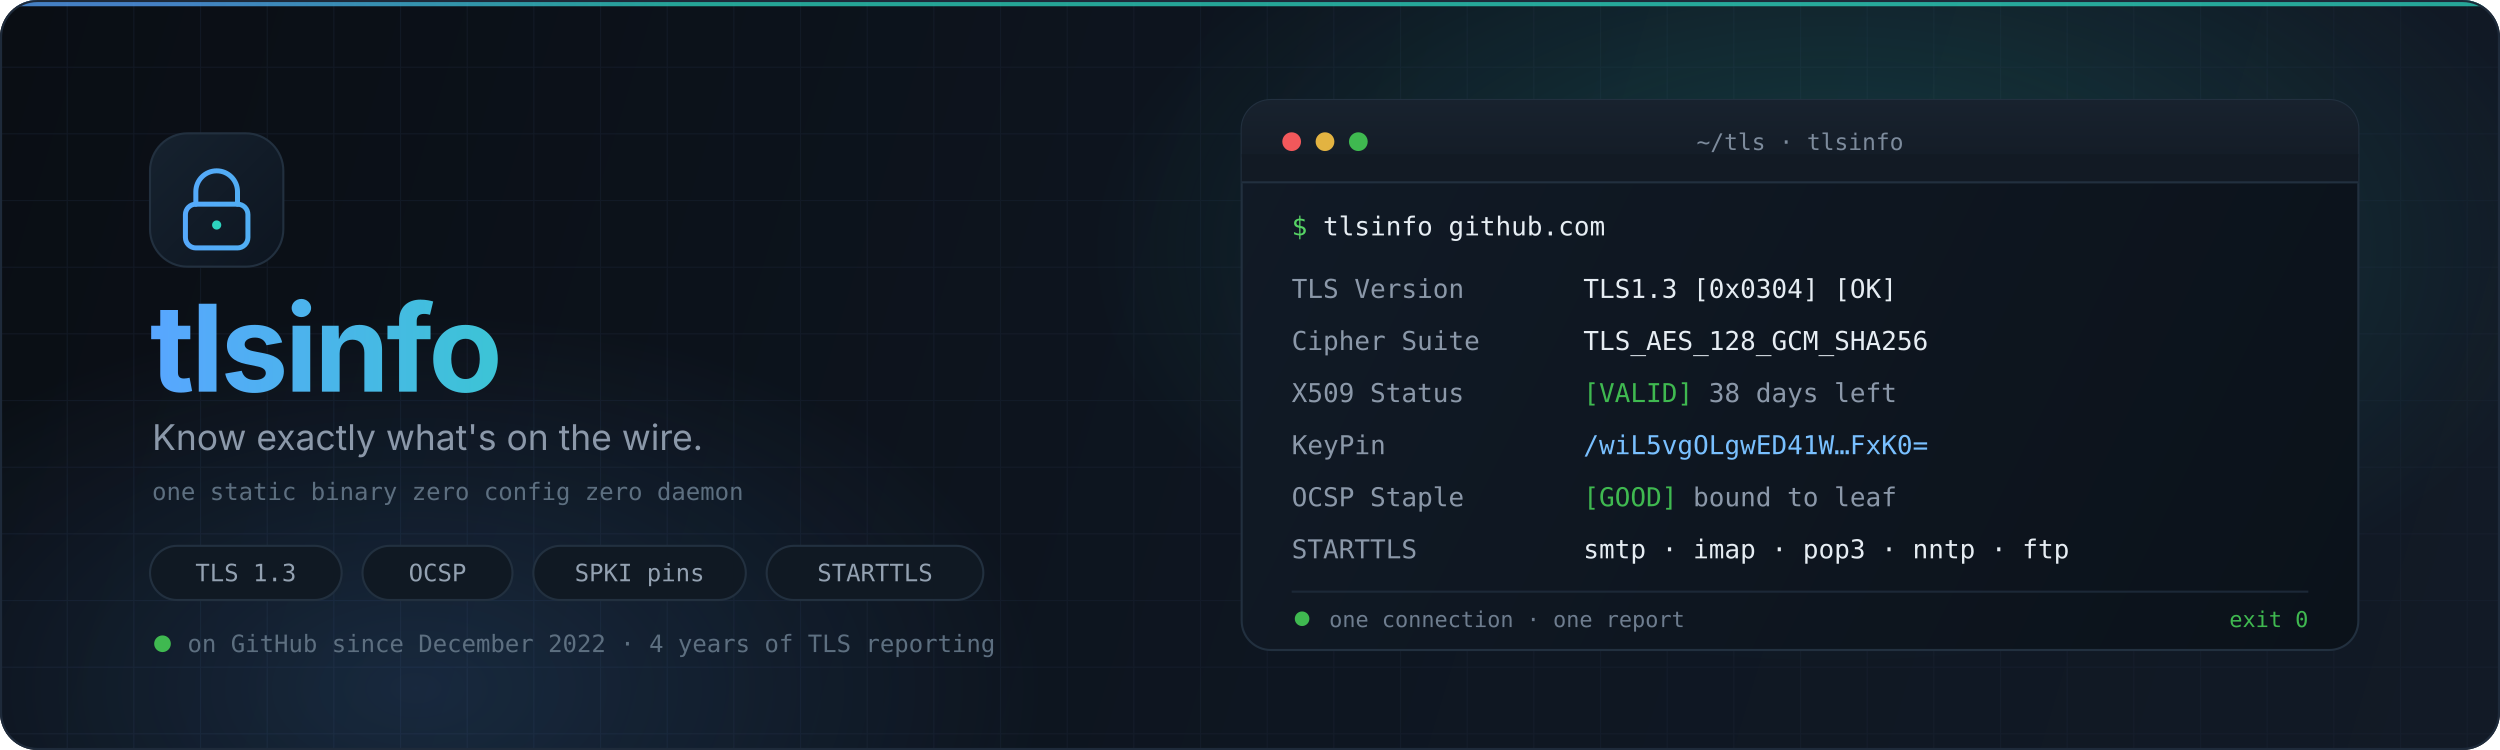
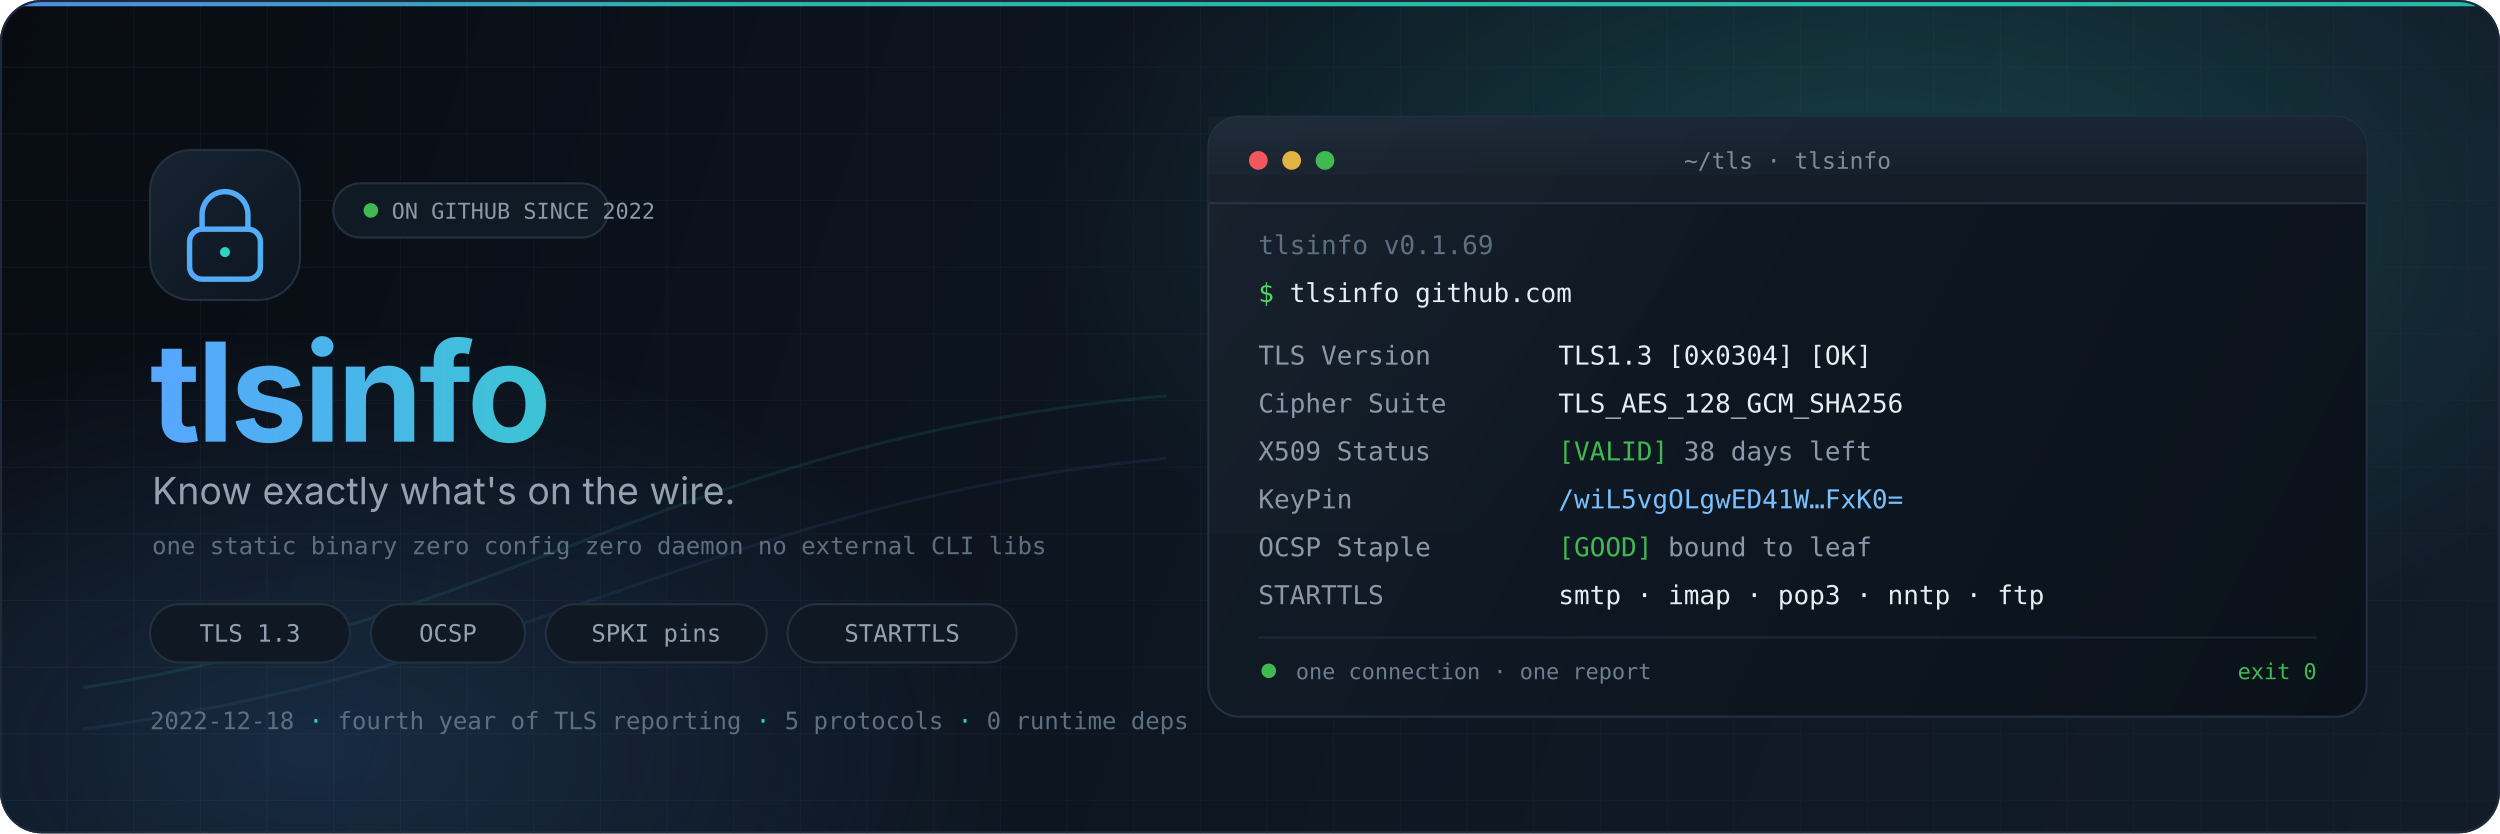
- <svg xmlns="http://www.w3.org/2000/svg" width="1200" height="360" viewBox="0 0 1200 360" role="img" aria-labelledby="hero-title hero-desc">
+ <svg xmlns="http://www.w3.org/2000/svg" width="1200" height="400" viewBox="0 0 1200 400" role="img" aria-labelledby="hero-title hero-desc">
  <defs>
-     <linearGradient id="bg" x1="0" y1="0" x2="1200" y2="360" gradientUnits="userSpaceOnUse">
-       <stop stop-color="#0a0e14" />
-       <stop offset="0.55" stop-color="#0e1621" />
-       <stop offset="1" stop-color="#121a26" />
+     <linearGradient id="bg" x1="0" y1="0" x2="1200" y2="400" gradientUnits="userSpaceOnUse">
+       <stop stop-color="#080c12" />
+       <stop offset="0.45" stop-color="#0d1520" />
+       <stop offset="1" stop-color="#121c29" />
    </linearGradient>
-     <linearGradient id="accent" x1="72" y1="0" x2="330" y2="0" gradientUnits="userSpaceOnUse">
+     <linearGradient id="accent" x1="72" y1="0" x2="360" y2="0" gradientUnits="userSpaceOnUse">
      <stop stop-color="#58a6ff" />
      <stop offset="1" stop-color="#2dd4bf" />
    </linearGradient>
-     <linearGradient id="badge" x1="72" y1="64" x2="136" y2="128" gradientUnits="userSpaceOnUse">
-       <stop stop-color="#16222f" />
-       <stop offset="1" stop-color="#0d1520" />
+     <linearGradient id="badge" x1="72" y1="72" x2="144" y2="144" gradientUnits="userSpaceOnUse">
+       <stop stop-color="#172433" />
+       <stop offset="1" stop-color="#0c141e" />
    </linearGradient>
-     <linearGradient id="card" x1="596" y1="48" x2="1132" y2="312" gradientUnits="userSpaceOnUse">
-       <stop stop-color="#111a26" />
-       <stop offset="1" stop-color="#0b121a" />
+     <linearGradient id="card" x1="580" y1="56" x2="1136" y2="344" gradientUnits="userSpaceOnUse">
+       <stop stop-color="#121c28" />
+       <stop offset="1" stop-color="#0a1119" />
    </linearGradient>
-     <linearGradient id="bar" x1="0" y1="48" x2="0" y2="88" gradientUnits="userSpaceOnUse">
-       <stop stop-color="#18222e" />
-       <stop offset="1" stop-color="#121a24" />
+     <linearGradient id="bar" x1="0" y1="56" x2="0" y2="98" gradientUnits="userSpaceOnUse">
+       <stop stop-color="#1a2634" />
+       <stop offset="1" stop-color="#131c27" />
+     </linearGradient>
+     <linearGradient id="sheen" x1="580" y1="56" x2="760" y2="200" gradientUnits="userSpaceOnUse">
+       <stop stop-color="#ffffff" stop-opacity="0.05" />
+       <stop offset="1" stop-color="#ffffff" stop-opacity="0" />
    </linearGradient>
    <radialGradient id="glow" cx="0.5" cy="0.5" r="0.5">
-       <stop stop-color="#2dd4bf" stop-opacity="0.20" />
+       <stop stop-color="#2dd4bf" stop-opacity="0.22" />
      <stop offset="1" stop-color="#2dd4bf" stop-opacity="0" />
    </radialGradient>
    <radialGradient id="glowBlue" cx="0.5" cy="0.5" r="0.5">
-       <stop stop-color="#58a6ff" stop-opacity="0.16" />
+       <stop stop-color="#58a6ff" stop-opacity="0.18" />
      <stop offset="1" stop-color="#58a6ff" stop-opacity="0" />
    </radialGradient>
    <pattern id="grid" width="32" height="32" patternUnits="userSpaceOnUse">
      <path d="M32 0H0v32" fill="none" stroke="#182131" stroke-width="1" />
    </pattern>
    <clipPath id="frame">
-       <rect width="1200" height="360" rx="18" />
+       <rect width="1200" height="400" rx="20" />
    </clipPath>
  </defs>
  <g clip-path="url(#frame)">
-     <rect width="1200" height="360" fill="url(#bg)" />
-     <rect width="1200" height="360" fill="url(#grid)" opacity="0.5" />
-     <ellipse cx="880" cy="120" rx="360" ry="200" fill="url(#glow)" />
-     <ellipse cx="200" cy="330" rx="300" ry="180" fill="url(#glowBlue)" />
-     <rect x="0" y="0" width="1200" height="3" fill="url(#accent)" opacity="0.75" />
+     <rect width="1200" height="400" fill="url(#bg)" />
+     <rect width="1200" height="400" fill="url(#grid)" opacity="0.45" />
+     <ellipse cx="900" cy="110" rx="400" ry="220" fill="url(#glow)" />
+     <ellipse cx="150" cy="360" rx="340" ry="200" fill="url(#glowBlue)" />
+     <path d="M40 330C240 300 330 210 560 190" fill="none" stroke="#2dd4bf" stroke-opacity="0.10" stroke-width="1.5" />
+     <path d="M40 350C260 320 350 240 560 220" fill="none" stroke="#58a6ff" stroke-opacity="0.08" stroke-width="1.5" />
+     <rect x="0" y="0" width="1200" height="3" fill="url(#accent)" opacity="0.85" />
  </g>
-   <rect x="0.5" y="0.5" width="1199" height="359" rx="17.5" fill="none" stroke="#1e2a3a" />
-   <rect x="72" y="64" width="64" height="64" rx="18" fill="url(#badge)" stroke="#22303f" />
-   <rect x="89" y="98" width="30" height="21" rx="5" fill="none" stroke="url(#accent)" stroke-width="2.4" />
-   <path d="M94 98v-6a10 10 0 0 1 20 0v6" fill="none" stroke="url(#accent)" stroke-width="2.4" stroke-linecap="round" />
-   <circle cx="104" cy="108" r="2.2" fill="#2dd4bf" />
-   <text x="72" y="188" font-family="ui-sans-serif, -apple-system, 'Segoe UI', Inter, Helvetica, Arial, sans-serif" font-size="58" font-weight="700" letter-spacing="-1.6" fill="url(#accent)">tlsinfo</text>
-   <text x="73" y="216" font-family="ui-sans-serif, -apple-system, 'Segoe UI', Inter, Helvetica, Arial, sans-serif" font-size="17" fill="#8b98a9">Know exactly what's on the wire.</text>
-   <text x="73" y="240" font-family="ui-monospace, SFMono-Regular, Menlo, Consolas, monospace" font-size="11.5" fill="#5d6f80">one static binary   zero config   zero daemon</text>
+   <rect x="0.5" y="0.5" width="1199" height="399" rx="19.5" fill="none" stroke="#1e2a3a" />
+   <rect x="72" y="72" width="72" height="72" rx="20" fill="url(#badge)" stroke="#22303f" />
+   <rect x="91" y="110" width="34" height="24" rx="6" fill="none" stroke="url(#accent)" stroke-width="2.6" />
+   <path d="M97 110v-7a11 11 0 0 1 22 0v7" fill="none" stroke="url(#accent)" stroke-width="2.6" stroke-linecap="round" />
+   <circle cx="108" cy="121" r="2.4" fill="#2dd4bf" />
+   <rect x="160" y="88" width="132" height="26" rx="13" fill="#0f1a24" stroke="#22303f" />
+   <circle cx="178" cy="101" r="3.5" fill="#3fb950" />
+   <text x="188" y="105" font-family="ui-monospace, SFMono-Regular, Menlo, Consolas, monospace" font-size="10.5" fill="#8b98a9">ON GITHUB SINCE 2022</text>
+   <text x="72" y="212" font-family="ui-sans-serif, -apple-system, 'Segoe UI', Inter, Helvetica, Arial, sans-serif" font-size="66" font-weight="700" letter-spacing="-1.8" fill="url(#accent)">tlsinfo</text>
+   <text x="73" y="242" font-family="ui-sans-serif, -apple-system, 'Segoe UI', Inter, Helvetica, Arial, sans-serif" font-size="18" fill="#93a1b1">Know exactly what's on the wire.</text>
+   <text x="73" y="266" font-family="ui-monospace, SFMono-Regular, Menlo, Consolas, monospace" font-size="11.5" fill="#5d6f80">one static binary   zero config   zero daemon   no external CLI libs</text>
  <g font-family="ui-monospace, SFMono-Regular, Menlo, Consolas, monospace" font-size="11.5" fill="#93a1b1">
-     <rect x="72" y="262" width="92" height="26" rx="13" fill="#101923" stroke="#22303f" />
-     <text x="118" y="279" text-anchor="middle">TLS 1.3</text>
-     <rect x="174" y="262" width="72" height="26" rx="13" fill="#101923" stroke="#22303f" />
-     <text x="210" y="279" text-anchor="middle">OCSP</text>
-     <rect x="256" y="262" width="102" height="26" rx="13" fill="#101923" stroke="#22303f" />
-     <text x="307" y="279" text-anchor="middle">SPKI pins</text>
-     <rect x="368" y="262" width="104" height="26" rx="13" fill="#101923" stroke="#22303f" />
-     <text x="420" y="279" text-anchor="middle">STARTTLS</text>
+     <rect x="72" y="290" width="96" height="28" rx="14" fill="#101923" stroke="#22303f" />
+     <text x="120" y="308" text-anchor="middle">TLS 1.3</text>
+     <rect x="178" y="290" width="74" height="28" rx="14" fill="#101923" stroke="#22303f" />
+     <text x="215" y="308" text-anchor="middle">OCSP</text>
+     <rect x="262" y="290" width="106" height="28" rx="14" fill="#101923" stroke="#22303f" />
+     <text x="315" y="308" text-anchor="middle">SPKI pins</text>
+     <rect x="378" y="290" width="110" height="28" rx="14" fill="#101923" stroke="#22303f" />
+     <text x="433" y="308" text-anchor="middle">STARTTLS</text>
  </g>
-   <circle cx="78" cy="309" r="4" fill="#3fb950" />
-   <text x="90" y="313" font-family="ui-monospace, SFMono-Regular, Menlo, Consolas, monospace" font-size="11.5" fill="#5d6f80">on GitHub since December 2022 · 4 years of TLS reporting</text>
-   <rect x="596" y="48" width="536" height="264" rx="14" fill="url(#card)" stroke="#22303f" />
-   <rect x="596" y="48" width="536" height="40" rx="14" fill="url(#bar)" />
-   <rect x="596" y="74" width="536" height="14" fill="#121a24" />
-   <line x1="596" y1="87.5" x2="1132" y2="87.5" stroke="#22303f" />
-   <circle cx="620" cy="68" r="4.5" fill="#f2585b" />
-   <circle cx="636" cy="68" r="4.5" fill="#e3b341" />
-   <circle cx="652" cy="68" r="4.5" fill="#3fb950" />
-   <text x="864" y="72" text-anchor="middle" font-family="ui-monospace, SFMono-Regular, Menlo, Consolas, monospace" font-size="11" fill="#7d8b9c">~/tls · tlsinfo</text>
+   <text x="72" y="350" font-family="ui-monospace, SFMono-Regular, Menlo, Consolas, monospace" font-size="11.5" fill="#5d6f80">2022-12-18 <tspan fill="#2dd4bf">·</tspan> fourth year of TLS reporting <tspan fill="#2dd4bf">·</tspan> 5 protocols <tspan fill="#2dd4bf">·</tspan> 0 runtime deps</text>
+   <rect x="580" y="56" width="556" height="288" rx="15" fill="url(#card)" stroke="#22303f" />
+   <rect x="580" y="56" width="556" height="42" rx="15" fill="url(#bar)" />
+   <rect x="580" y="84" width="556" height="14" fill="#131c27" />
+   <line x1="580" y1="97.5" x2="1136" y2="97.5" stroke="#22303f" />
+   <rect x="580" y="56" width="556" height="200" fill="url(#sheen)" opacity="0.5" />
+   <circle cx="604" cy="77" r="4.5" fill="#f2585b" />
+   <circle cx="620" cy="77" r="4.5" fill="#e3b341" />
+   <circle cx="636" cy="77" r="4.5" fill="#3fb950" />
+   <text x="858" y="81" text-anchor="middle" font-family="ui-monospace, SFMono-Regular, Menlo, Consolas, monospace" font-size="11" fill="#7d8b9c">~/tls · tlsinfo</text>
  <g font-family="ui-monospace, SFMono-Regular, Menlo, Consolas, monospace" font-size="12.5">
-     <text x="620" y="113" fill="#56d364">$ <tspan fill="#e6edf3">tlsinfo github.com</tspan>
+     <text x="604" y="122" fill="#5d6f80">tlsinfo v0.1.69</text>
+     <text x="604" y="145" fill="#56d364">$ <tspan fill="#e6edf3">tlsinfo github.com</tspan>
    </text>
-     <text x="620" y="143" fill="#8b98a9">TLS Version</text>
-     <text x="760" y="143" fill="#e6edf3">TLS1.3 [0x0304] [OK]</text>
-     <text x="620" y="168" fill="#8b98a9">Cipher Suite</text>
-     <text x="760" y="168" fill="#e6edf3">TLS_AES_128_GCM_SHA256</text>
-     <text x="620" y="193" fill="#8b98a9">X509 Status</text>
-     <text x="760" y="193" fill="#3fb950">[VALID] <tspan fill="#8b98a9">38 days left</tspan>
+     <text x="604" y="175" fill="#8b98a9">TLS Version</text>
+     <text x="748" y="175" fill="#e6edf3">TLS1.3 [0x0304] [OK]</text>
+     <text x="604" y="198" fill="#8b98a9">Cipher Suite</text>
+     <text x="748" y="198" fill="#e6edf3">TLS_AES_128_GCM_SHA256</text>
+     <text x="604" y="221" fill="#8b98a9">X509 Status</text>
+     <text x="748" y="221" fill="#3fb950">[VALID] <tspan fill="#8b98a9">38 days left</tspan>
    </text>
-     <text x="620" y="218" fill="#8b98a9">KeyPin</text>
-     <text x="760" y="218" fill="#79c0ff">/wiL5vgOLgwED41W…FxK0=</text>
-     <text x="620" y="243" fill="#8b98a9">OCSP Staple</text>
-     <text x="760" y="243" fill="#3fb950">[GOOD] <tspan fill="#8b98a9">bound to leaf</tspan>
+     <text x="604" y="244" fill="#8b98a9">KeyPin</text>
+     <text x="748" y="244" fill="#79c0ff">/wiL5vgOLgwED41W…FxK0=</text>
+     <text x="604" y="267" fill="#8b98a9">OCSP Staple</text>
+     <text x="748" y="267" fill="#3fb950">[GOOD] <tspan fill="#8b98a9">bound to leaf</tspan>
    </text>
-     <text x="620" y="268" fill="#8b98a9">STARTTLS</text>
-     <text x="760" y="268" fill="#e6edf3">smtp · imap · pop3 · nntp · ftp</text>
+     <text x="604" y="290" fill="#8b98a9">STARTTLS</text>
+     <text x="748" y="290" fill="#e6edf3">smtp · imap · pop3 · nntp · ftp</text>
  </g>
-   <line x1="620" y1="284" x2="1108" y2="284" stroke="#1c2837" />
-   <circle cx="625" cy="297" r="3.5" fill="#3fb950" />
-   <text x="638" y="301" font-family="ui-monospace, SFMono-Regular, Menlo, Consolas, monospace" font-size="10.5" fill="#6e7d8f">one connection · one report</text>
-   <text x="1108" y="301" text-anchor="end" font-family="ui-monospace, SFMono-Regular, Menlo, Consolas, monospace" font-size="10.5" fill="#3fb950">exit 0</text>
+   <line x1="604" y1="306" x2="1112" y2="306" stroke="#1c2837" />
+   <circle cx="609" cy="322" r="3.5" fill="#3fb950" />
+   <text x="622" y="326" font-family="ui-monospace, SFMono-Regular, Menlo, Consolas, monospace" font-size="10.5" fill="#6e7d8f">one connection · one report</text>
+   <text x="1112" y="326" text-anchor="end" font-family="ui-monospace, SFMono-Regular, Menlo, Consolas, monospace" font-size="10.5" fill="#3fb950">exit 0</text>
</svg>
